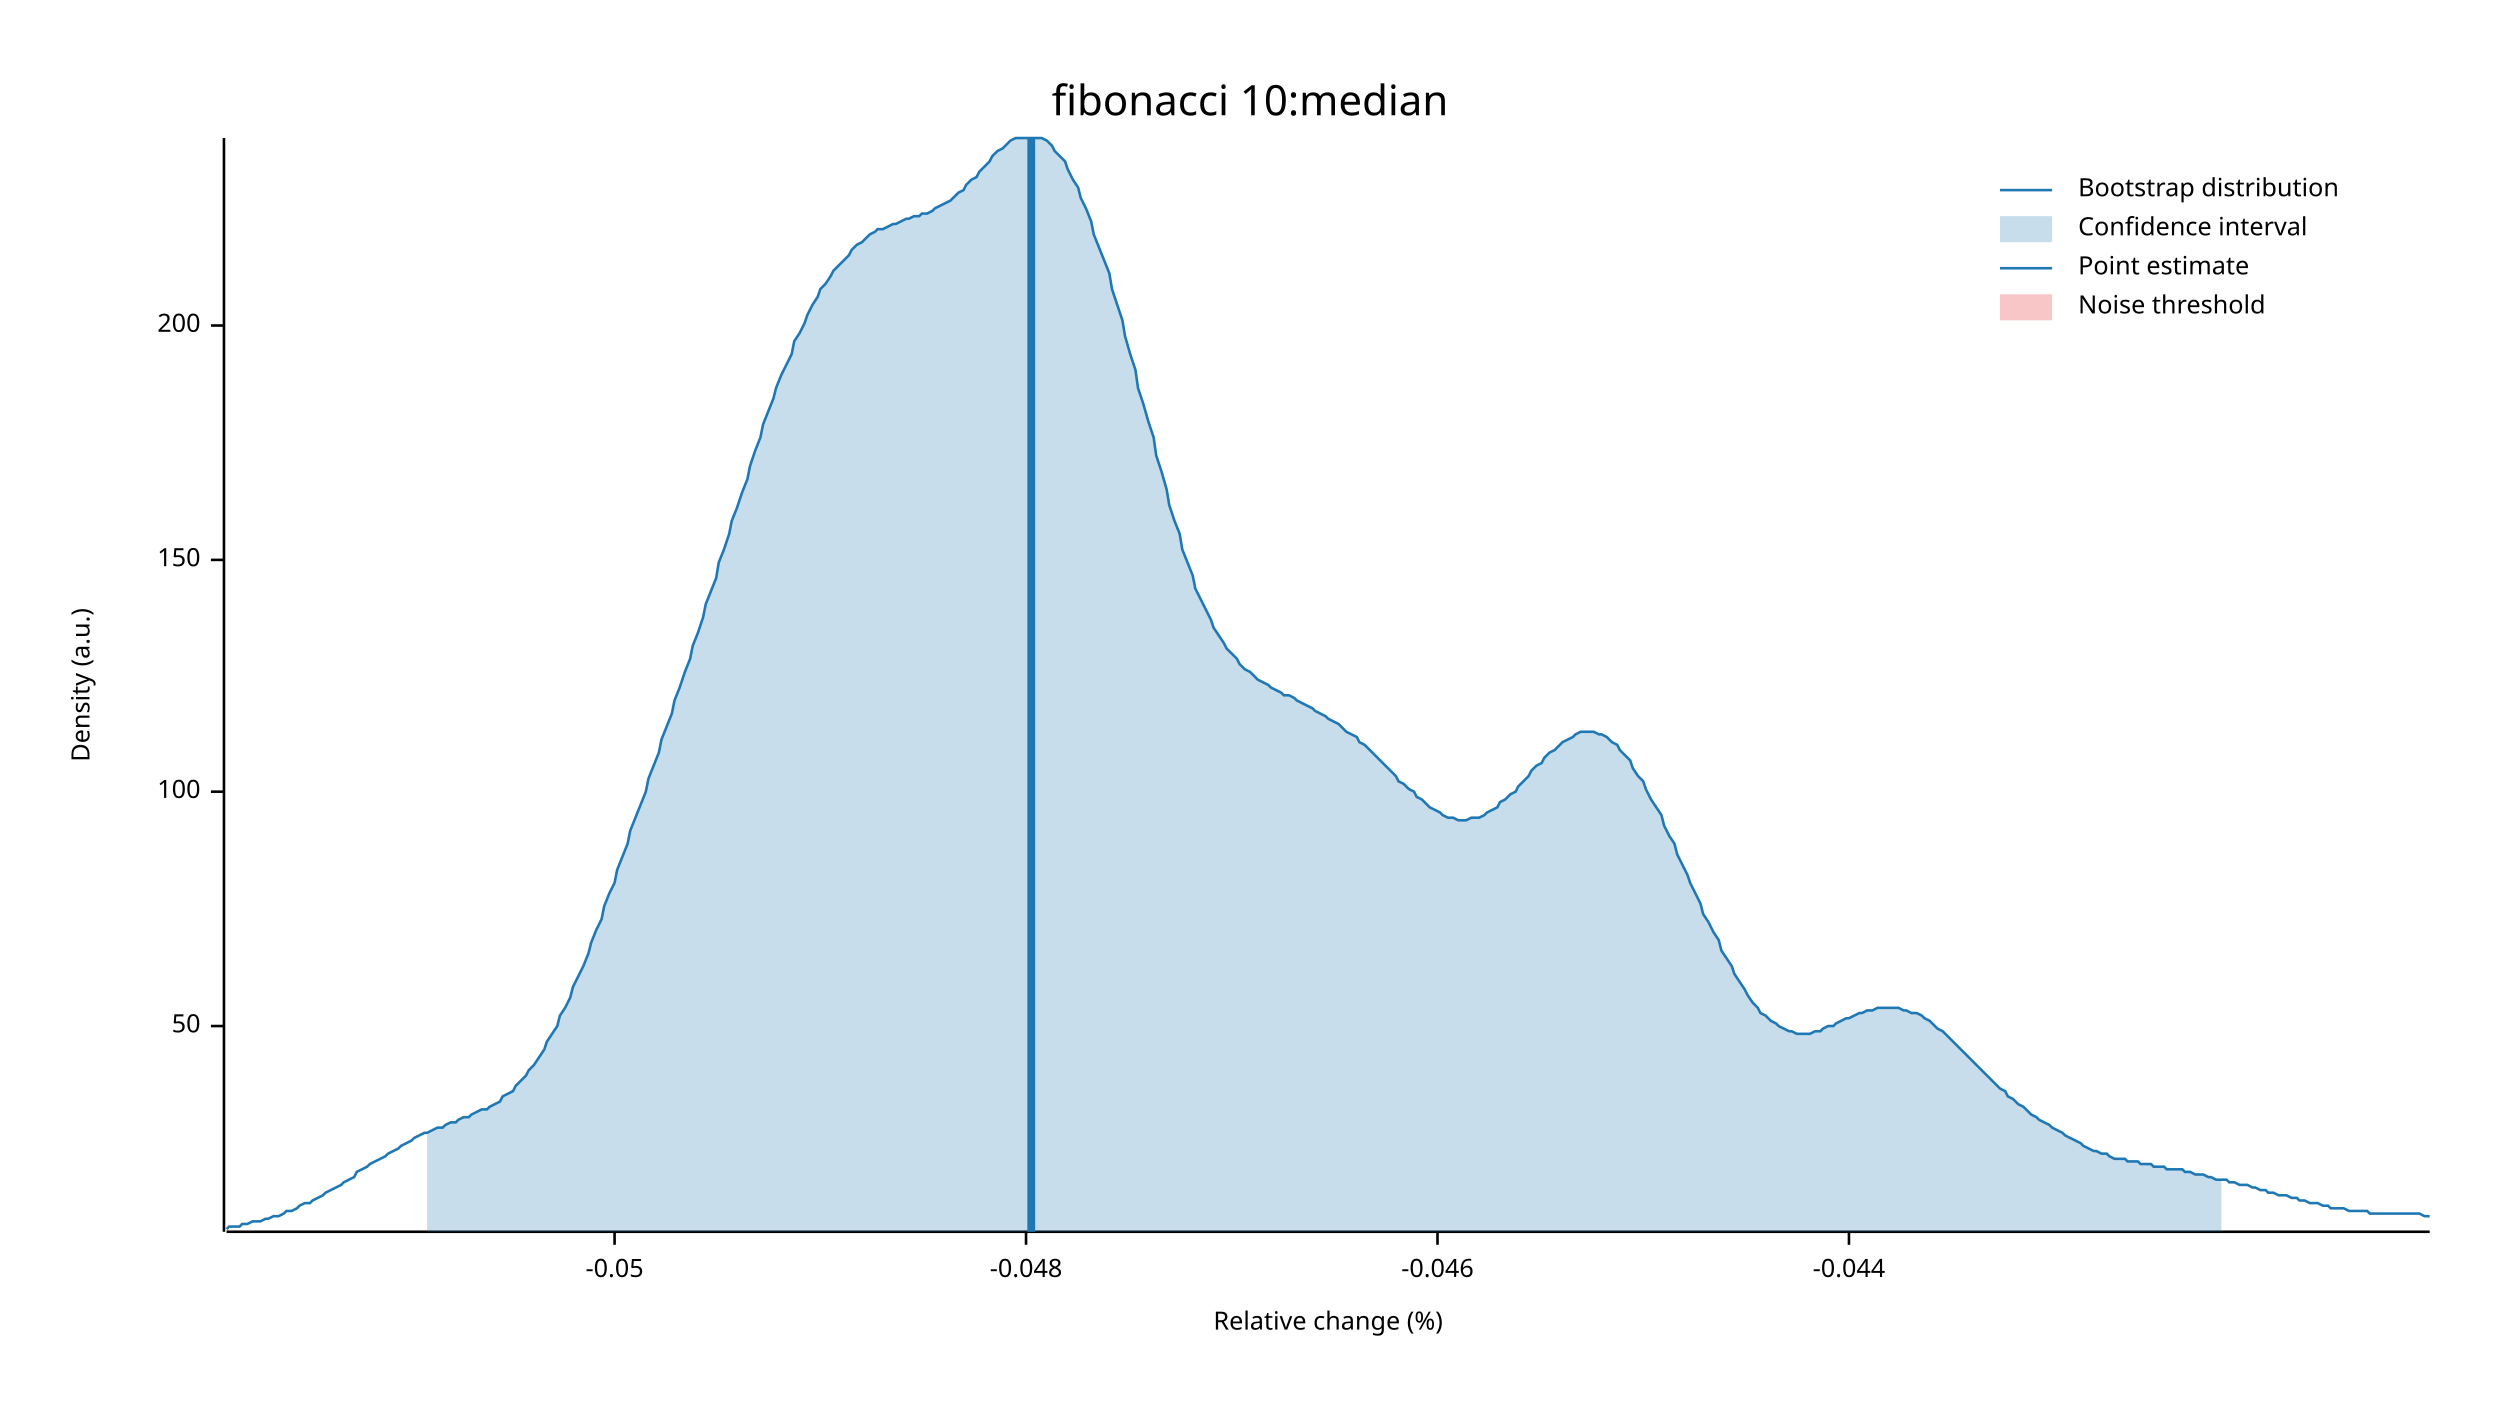
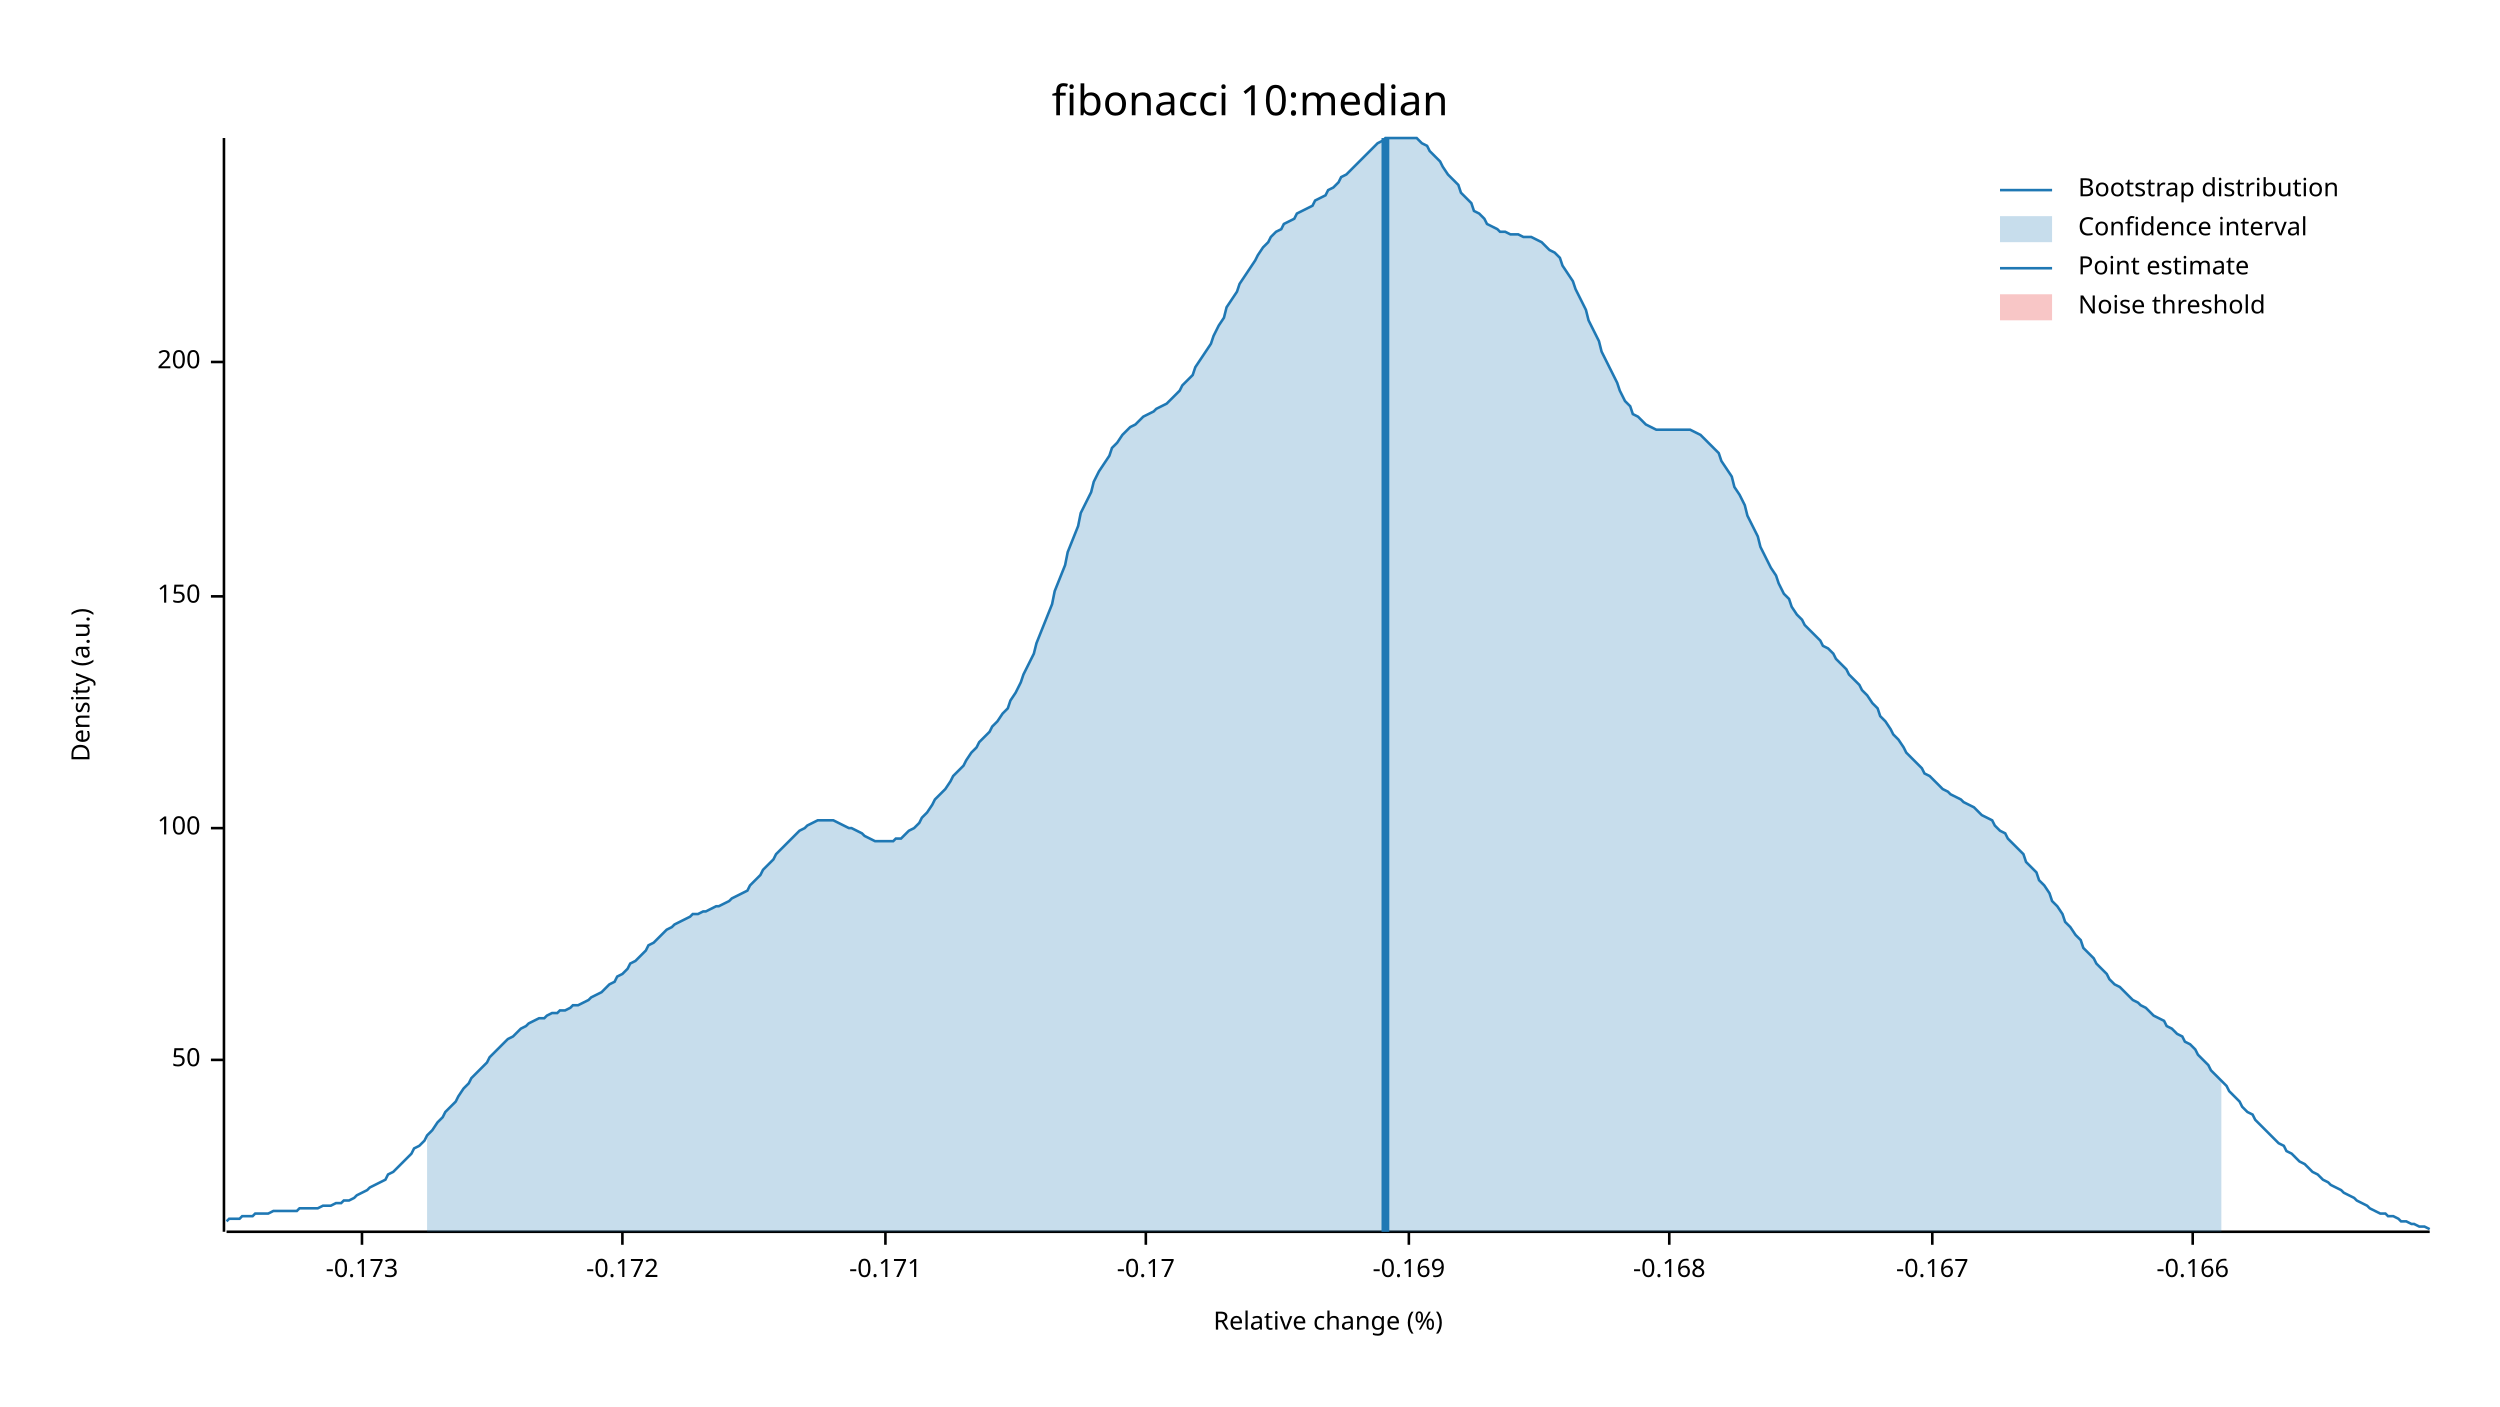
<svg xmlns="http://www.w3.org/2000/svg" width="960" height="540">
  <text x="480" y="32" dy="0.76em" text-anchor="middle" font-family="sans-serif" font-size="16.129" opacity="1" fill="#000000">
fibonacci 10:median
</text>
  <text x="27" y="263" dy="0.76em" text-anchor="middle" font-family="sans-serif" font-size="9.677" opacity="1" fill="#000000" transform="rotate(270, 27, 263)">
Density (a.u.)
</text>
  <text x="510" y="513" dy="-0.5ex" text-anchor="middle" font-family="sans-serif" font-size="9.677" opacity="1" fill="#000000">
Relative change (%)
</text>
  <polyline fill="none" opacity="1" stroke="#000000" stroke-width="1" points="86,53 86,473 " />
-   <text x="77" y="394" dy="0.5ex" text-anchor="end" font-family="sans-serif" font-size="9.677" opacity="1" fill="#000000">
+   <text x="77" y="407" dy="0.5ex" text-anchor="end" font-family="sans-serif" font-size="9.677" opacity="1" fill="#000000">
50
</text>
-   <polyline fill="none" opacity="1" stroke="#000000" stroke-width="1" points="81,394 86,394 " />
-   <text x="77" y="304" dy="0.5ex" text-anchor="end" font-family="sans-serif" font-size="9.677" opacity="1" fill="#000000">
+   <polyline fill="none" opacity="1" stroke="#000000" stroke-width="1" points="81,407 86,407 " />
+   <text x="77" y="318" dy="0.5ex" text-anchor="end" font-family="sans-serif" font-size="9.677" opacity="1" fill="#000000">
100
</text>
-   <polyline fill="none" opacity="1" stroke="#000000" stroke-width="1" points="81,304 86,304 " />
-   <text x="77" y="215" dy="0.5ex" text-anchor="end" font-family="sans-serif" font-size="9.677" opacity="1" fill="#000000">
+   <polyline fill="none" opacity="1" stroke="#000000" stroke-width="1" points="81,318 86,318 " />
+   <text x="77" y="229" dy="0.5ex" text-anchor="end" font-family="sans-serif" font-size="9.677" opacity="1" fill="#000000">
150
</text>
-   <polyline fill="none" opacity="1" stroke="#000000" stroke-width="1" points="81,215 86,215 " />
-   <text x="77" y="125" dy="0.5ex" text-anchor="end" font-family="sans-serif" font-size="9.677" opacity="1" fill="#000000">
+   <polyline fill="none" opacity="1" stroke="#000000" stroke-width="1" points="81,229 86,229 " />
+   <text x="77" y="139" dy="0.5ex" text-anchor="end" font-family="sans-serif" font-size="9.677" opacity="1" fill="#000000">
200
</text>
-   <polyline fill="none" opacity="1" stroke="#000000" stroke-width="1" points="81,125 86,125 " />
+   <polyline fill="none" opacity="1" stroke="#000000" stroke-width="1" points="81,139 86,139 " />
  <polyline fill="none" opacity="1" stroke="#000000" stroke-width="1" points="87,473 933,473 " />
-   <text x="236" y="483" dy="0.76em" text-anchor="middle" font-family="sans-serif" font-size="9.677" opacity="1" fill="#000000">
- -0.05
+   <text x="139" y="483" dy="0.76em" text-anchor="middle" font-family="sans-serif" font-size="9.677" opacity="1" fill="#000000">
+ -0.173
</text>
-   <polyline fill="none" opacity="1" stroke="#000000" stroke-width="1" points="236,473 236,478 " />
-   <text x="394" y="483" dy="0.76em" text-anchor="middle" font-family="sans-serif" font-size="9.677" opacity="1" fill="#000000">
- -0.048
+   <polyline fill="none" opacity="1" stroke="#000000" stroke-width="1" points="139,473 139,478 " />
+   <text x="239" y="483" dy="0.76em" text-anchor="middle" font-family="sans-serif" font-size="9.677" opacity="1" fill="#000000">
+ -0.172
</text>
-   <polyline fill="none" opacity="1" stroke="#000000" stroke-width="1" points="394,473 394,478 " />
-   <text x="552" y="483" dy="0.76em" text-anchor="middle" font-family="sans-serif" font-size="9.677" opacity="1" fill="#000000">
- -0.046
+   <polyline fill="none" opacity="1" stroke="#000000" stroke-width="1" points="239,473 239,478 " />
+   <text x="340" y="483" dy="0.76em" text-anchor="middle" font-family="sans-serif" font-size="9.677" opacity="1" fill="#000000">
+ -0.171
</text>
-   <polyline fill="none" opacity="1" stroke="#000000" stroke-width="1" points="552,473 552,478 " />
-   <text x="710" y="483" dy="0.76em" text-anchor="middle" font-family="sans-serif" font-size="9.677" opacity="1" fill="#000000">
- -0.044
+   <polyline fill="none" opacity="1" stroke="#000000" stroke-width="1" points="340,473 340,478 " />
+   <text x="440" y="483" dy="0.76em" text-anchor="middle" font-family="sans-serif" font-size="9.677" opacity="1" fill="#000000">
+ -0.17
</text>
-   <polyline fill="none" opacity="1" stroke="#000000" stroke-width="1" points="710,473 710,478 " />
-   <polyline fill="none" opacity="1" stroke="#1F78B4" stroke-width="1" points="87,472 88,471 90,471 92,471 93,470 95,470 97,469 98,469 100,469 102,468 103,468 105,467 107,467 109,466 110,465 112,465 114,464 115,463 117,462 119,462 120,461 122,460 124,459 125,458 127,457 129,456 131,455 132,454 134,453 136,452 137,450 139,449 141,448 142,447 144,446 146,445 148,444 149,443 151,442 153,441 154,440 156,439 158,438 159,437 161,436 163,435 164,435 166,434 168,433 170,433 171,432 173,431 175,431 176,430 178,429 180,429 181,428 183,427 185,426 187,426 188,425 190,424 192,423 193,421 195,420 197,419 198,417 200,415 202,413 203,411 205,409 207,406 209,403 210,400 212,397 214,394 215,390 217,387 219,383 220,379 222,375 224,371 226,366 227,362 229,357 231,353 232,348 234,343 236,339 237,334 239,329 241,324 242,319 244,314 246,309 248,304 249,299 251,294 253,289 254,284 256,279 258,274 259,269 261,264 263,258 265,253 266,248 268,243 270,237 271,232 273,227 275,222 276,216 278,211 280,205 281,200 283,195 285,189 287,184 288,179 290,173 292,168 293,163 295,158 297,153 298,149 300,144 302,140 304,136 305,131 307,128 309,124 310,121 312,117 314,114 315,111 317,109 319,106 320,104 322,102 324,100 326,98 327,96 329,94 331,93 332,92 334,90 336,89 337,88 339,88 341,87 343,86 344,86 346,85 348,84 349,84 351,83 353,83 354,82 356,82 358,81 359,80 361,79 363,78 365,77 366,76 368,74 370,73 371,71 373,69 375,68 376,66 378,64 380,62 381,60 383,58 385,57 387,55 388,54 390,53 392,53 393,53 395,53 397,53 398,53 400,53 402,54 404,56 405,58 407,60 409,62 410,65 412,69 414,72 415,76 417,80 419,85 420,90 422,95 424,100 426,105 427,111 429,117 431,123 432,129 434,136 436,142 437,149 439,155 441,162 443,168 444,175 446,181 448,188 449,194 451,200 453,205 454,211 456,216 458,221 459,226 461,230 463,234 465,238 466,241 468,244 470,247 471,249 473,251 475,253 476,255 478,257 480,258 482,260 483,261 485,262 487,263 488,264 490,265 492,266 493,267 495,267 497,268 498,269 500,270 502,271 504,272 505,273 507,274 509,275 510,276 512,277 514,278 515,279 517,281 519,282 521,283 522,285 524,286 526,288 527,289 529,291 531,293 532,294 534,296 536,298 537,300 539,301 541,303 543,304 544,306 546,307 548,309 549,310 551,311 553,312 554,313 556,314 558,314 560,315 561,315 563,315 565,314 566,314 568,314 570,313 571,312 573,311 575,310 576,308 578,307 580,305 582,304 583,302 585,300 587,298 588,296 590,294 592,293 593,291 595,289 597,288 599,286 600,285 602,284 604,283 605,282 607,281 609,281 610,281 612,281 614,282 615,282 617,283 619,285 621,286 622,288 624,290 626,292 627,295 629,298 631,300 632,303 634,307 636,310 638,313 639,317 641,321 643,324 644,328 646,332 648,336 649,339 651,343 653,347 654,351 656,354 658,358 660,361 661,365 663,368 665,371 666,374 668,377 670,380 671,382 673,385 675,387 676,389 678,390 680,392 682,393 683,394 685,395 687,396 688,396 690,397 692,397 693,397 695,397 697,396 699,396 700,395 702,394 704,394 705,393 707,392 709,391 710,391 712,390 714,389 715,389 717,388 719,388 721,387 722,387 724,387 726,387 727,387 729,387 731,388 732,388 734,389 736,389 738,390 739,391 741,392 743,394 744,395 746,396 748,398 749,399 751,401 753,403 754,404 756,406 758,408 760,410 761,411 763,413 765,415 766,416 768,418 770,419 771,421 773,422 775,424 777,425 778,426 780,428 782,429 783,430 785,431 787,432 788,433 790,434 792,435 793,436 795,437 797,438 799,439 800,440 802,441 804,442 805,442 807,443 809,443 810,444 812,445 814,445 816,445 817,446 819,446 821,446 822,447 824,447 826,447 827,448 829,448 831,448 832,449 834,449 836,449 838,449 839,450 841,450 843,451 844,451 846,451 848,452 849,452 851,453 853,453 855,453 856,454 858,454 860,455 861,455 863,455 865,456 866,456 868,457 870,457 871,458 873,458 875,459 877,459 878,459 880,460 882,460 883,461 885,461 887,462 888,462 890,462 892,463 894,463 895,464 897,464 899,464 900,464 902,465 904,465 905,465 907,465 909,465 910,466 912,466 914,466 916,466 917,466 919,466 921,466 922,466 924,466 926,466 927,466 929,466 931,467 933,467 " />
-   <polygon opacity="0.25" fill="#1F78B4" points="164,435 166,434 168,433 170,433 171,432 173,431 175,431 176,430 178,429 180,429 181,428 183,427 185,426 187,426 188,425 190,424 192,423 193,421 195,420 197,419 198,417 200,415 202,413 203,411 205,409 207,406 209,403 210,400 212,397 214,394 215,390 217,387 219,383 220,379 222,375 224,371 226,366 227,362 229,357 231,353 232,348 234,343 236,339 237,334 239,329 241,324 242,319 244,314 246,309 248,304 249,299 251,294 253,289 254,284 256,279 258,274 259,269 261,264 263,258 265,253 266,248 268,243 270,237 271,232 273,227 275,222 276,216 278,211 280,205 281,200 283,195 285,189 287,184 288,179 290,173 292,168 293,163 295,158 297,153 298,149 300,144 302,140 304,136 305,131 307,128 309,124 310,121 312,117 314,114 315,111 317,109 319,106 320,104 322,102 324,100 326,98 327,96 329,94 331,93 332,92 334,90 336,89 337,88 339,88 341,87 343,86 344,86 346,85 348,84 349,84 351,83 353,83 354,82 356,82 358,81 359,80 361,79 363,78 365,77 366,76 368,74 370,73 371,71 373,69 375,68 376,66 378,64 380,62 381,60 383,58 385,57 387,55 388,54 390,53 392,53 393,53 395,53 397,53 398,53 400,53 402,54 404,56 405,58 407,60 409,62 410,65 412,69 414,72 415,76 417,80 419,85 420,90 422,95 424,100 426,105 427,111 429,117 431,123 432,129 434,136 436,142 437,149 439,155 441,162 443,168 444,175 446,181 448,188 449,194 451,200 453,205 454,211 456,216 458,221 459,226 461,230 463,234 465,238 466,241 468,244 470,247 471,249 473,251 475,253 476,255 478,257 480,258 482,260 483,261 485,262 487,263 488,264 490,265 492,266 493,267 495,267 497,268 498,269 500,270 502,271 504,272 505,273 507,274 509,275 510,276 512,277 514,278 515,279 517,281 519,282 521,283 522,285 524,286 526,288 527,289 529,291 531,293 532,294 534,296 536,298 537,300 539,301 541,303 543,304 544,306 546,307 548,309 549,310 551,311 553,312 554,313 556,314 558,314 560,315 561,315 563,315 565,314 566,314 568,314 570,313 571,312 573,311 575,310 576,308 578,307 580,305 582,304 583,302 585,300 587,298 588,296 590,294 592,293 593,291 595,289 597,288 599,286 600,285 602,284 604,283 605,282 607,281 609,281 610,281 612,281 614,282 615,282 617,283 619,285 621,286 622,288 624,290 626,292 627,295 629,298 631,300 632,303 634,307 636,310 638,313 639,317 641,321 643,324 644,328 646,332 648,336 649,339 651,343 653,347 654,351 656,354 658,358 660,361 661,365 663,368 665,371 666,374 668,377 670,380 671,382 673,385 675,387 676,389 678,390 680,392 682,393 683,394 685,395 687,396 688,396 690,397 692,397 693,397 695,397 697,396 699,396 700,395 702,394 704,394 705,393 707,392 709,391 710,391 712,390 714,389 715,389 717,388 719,388 721,387 722,387 724,387 726,387 727,387 729,387 731,388 732,388 734,389 736,389 738,390 739,391 741,392 743,394 744,395 746,396 748,398 749,399 751,401 753,403 754,404 756,406 758,408 760,410 761,411 763,413 765,415 766,416 768,418 770,419 771,421 773,422 775,424 777,425 778,426 780,428 782,429 783,430 785,431 787,432 788,433 790,434 792,435 793,436 795,437 797,438 799,439 800,440 802,441 804,442 805,442 807,443 809,443 810,444 812,445 814,445 816,445 817,446 819,446 821,446 822,447 824,447 826,447 827,448 829,448 831,448 832,449 834,449 836,449 838,449 839,450 841,450 843,451 844,451 846,451 848,452 849,452 851,453 853,453 853,473 164,473 " />
-   <polyline fill="none" opacity="1" stroke="#1F78B4" stroke-width="3" points="396,473 396,53 " />
+   <polyline fill="none" opacity="1" stroke="#000000" stroke-width="1" points="440,473 440,478 " />
+   <text x="541" y="483" dy="0.76em" text-anchor="middle" font-family="sans-serif" font-size="9.677" opacity="1" fill="#000000">
+ -0.169
+ </text>
+   <polyline fill="none" opacity="1" stroke="#000000" stroke-width="1" points="541,473 541,478 " />
+   <text x="641" y="483" dy="0.76em" text-anchor="middle" font-family="sans-serif" font-size="9.677" opacity="1" fill="#000000">
+ -0.168
+ </text>
+   <polyline fill="none" opacity="1" stroke="#000000" stroke-width="1" points="641,473 641,478 " />
+   <text x="742" y="483" dy="0.76em" text-anchor="middle" font-family="sans-serif" font-size="9.677" opacity="1" fill="#000000">
+ -0.167
+ </text>
+   <polyline fill="none" opacity="1" stroke="#000000" stroke-width="1" points="742,473 742,478 " />
+   <text x="842" y="483" dy="0.76em" text-anchor="middle" font-family="sans-serif" font-size="9.677" opacity="1" fill="#000000">
+ -0.166
+ </text>
+   <polyline fill="none" opacity="1" stroke="#000000" stroke-width="1" points="842,473 842,478 " />
+   <polyline fill="none" opacity="1" stroke="#1F78B4" stroke-width="1" points="87,469 88,468 90,468 92,468 93,467 95,467 97,467 98,466 100,466 102,466 103,466 105,465 107,465 109,465 110,465 112,465 114,465 115,464 117,464 119,464 120,464 122,464 124,463 125,463 127,463 129,462 131,462 132,461 134,461 136,460 137,459 139,458 141,457 142,456 144,455 146,454 148,453 149,451 151,450 153,448 154,447 156,445 158,443 159,441 161,440 163,438 164,436 166,434 168,431 170,429 171,427 173,425 175,423 176,421 178,418 180,416 181,414 183,412 185,410 187,408 188,406 190,404 192,402 193,401 195,399 197,398 198,397 200,395 202,394 203,393 205,392 207,391 209,391 210,390 212,389 214,389 215,388 217,388 219,387 220,386 222,386 224,385 226,384 227,383 229,382 231,381 232,380 234,378 236,377 237,375 239,374 241,372 242,370 244,369 246,367 248,365 249,363 251,362 253,360 254,359 256,357 258,356 259,355 261,354 263,353 265,352 266,351 268,351 270,350 271,350 273,349 275,348 276,348 278,347 280,346 281,345 283,344 285,343 287,342 288,340 290,338 292,336 293,334 295,332 297,330 298,328 300,326 302,324 304,322 305,321 307,319 309,318 310,317 312,316 314,315 315,315 317,315 319,315 320,315 322,316 324,317 326,318 327,318 329,319 331,320 332,321 334,322 336,323 337,323 339,323 341,323 343,323 344,322 346,322 348,320 349,319 351,318 353,316 354,314 356,312 358,309 359,307 361,305 363,303 365,300 366,298 368,296 370,294 371,292 373,289 375,287 376,285 378,283 380,281 381,279 383,277 385,274 387,272 388,269 390,266 392,262 393,259 395,255 397,251 398,247 400,242 402,237 404,232 405,227 407,222 409,217 410,212 412,207 414,202 415,197 417,193 419,189 420,185 422,181 424,178 426,175 427,172 429,170 431,167 432,166 434,164 436,163 437,162 439,160 441,159 443,158 444,157 446,156 448,155 449,154 451,152 453,150 454,148 456,146 458,144 459,141 461,138 463,135 465,132 466,129 468,125 470,122 471,118 473,115 475,112 476,109 478,106 480,103 482,100 483,98 485,95 487,93 488,91 490,89 492,88 493,86 495,85 497,84 498,82 500,81 502,80 504,79 505,77 507,76 509,75 510,73 512,72 514,70 515,68 517,67 519,65 521,63 522,62 524,60 526,58 527,57 529,55 531,54 532,53 534,53 536,53 537,53 539,53 541,53 543,53 544,53 546,55 548,56 549,58 551,60 553,62 554,64 556,67 558,69 560,71 561,74 563,76 565,78 566,81 568,82 570,84 571,86 573,87 575,88 576,89 578,89 580,90 582,90 583,90 585,91 587,91 588,91 590,92 592,93 593,94 595,96 597,97 599,99 600,102 602,105 604,108 605,111 607,115 609,119 610,123 612,127 614,131 615,135 617,139 619,143 621,147 622,150 624,154 626,156 627,159 629,160 631,162 632,163 634,164 636,165 638,165 639,165 641,165 643,165 644,165 646,165 648,165 649,165 651,166 653,167 654,168 656,170 658,172 660,174 661,177 663,180 665,183 666,187 668,190 670,194 671,198 673,202 675,206 676,210 678,214 680,218 682,221 683,224 685,228 687,230 688,233 690,236 692,238 693,240 695,242 697,244 699,246 700,248 702,249 704,251 705,253 707,255 709,257 710,259 712,261 714,263 715,265 717,267 719,270 721,272 722,275 724,277 726,280 727,282 729,284 731,287 732,289 734,291 736,293 738,295 739,297 741,298 743,300 744,301 746,303 748,304 749,305 751,306 753,307 754,308 756,309 758,310 760,312 761,313 763,314 765,315 766,317 768,319 770,320 771,322 773,324 775,326 777,328 778,331 780,333 782,335 783,338 785,340 787,343 788,346 790,348 792,351 793,354 795,356 797,359 799,361 800,364 802,366 804,368 805,370 807,372 809,374 810,376 812,378 814,379 816,381 817,382 819,384 821,385 822,386 824,387 826,389 827,390 829,391 831,392 832,394 834,395 836,397 838,398 839,400 841,401 843,403 844,405 846,407 848,409 849,411 851,413 853,415 855,417 856,419 858,421 860,423 861,425 863,427 865,428 866,430 868,432 870,434 871,435 873,437 875,439 877,440 878,442 880,443 882,445 883,446 885,447 887,449 888,450 890,451 892,453 894,454 895,455 897,456 899,457 900,458 902,459 904,460 905,461 907,462 909,463 910,464 912,465 914,466 916,466 917,467 919,467 921,468 922,469 924,469 926,470 927,470 929,471 931,471 933,472 " />
+   <polygon opacity="0.25" fill="#1F78B4" points="164,436 166,434 168,431 170,429 171,427 173,425 175,423 176,421 178,418 180,416 181,414 183,412 185,410 187,408 188,406 190,404 192,402 193,401 195,399 197,398 198,397 200,395 202,394 203,393 205,392 207,391 209,391 210,390 212,389 214,389 215,388 217,388 219,387 220,386 222,386 224,385 226,384 227,383 229,382 231,381 232,380 234,378 236,377 237,375 239,374 241,372 242,370 244,369 246,367 248,365 249,363 251,362 253,360 254,359 256,357 258,356 259,355 261,354 263,353 265,352 266,351 268,351 270,350 271,350 273,349 275,348 276,348 278,347 280,346 281,345 283,344 285,343 287,342 288,340 290,338 292,336 293,334 295,332 297,330 298,328 300,326 302,324 304,322 305,321 307,319 309,318 310,317 312,316 314,315 315,315 317,315 319,315 320,315 322,316 324,317 326,318 327,318 329,319 331,320 332,321 334,322 336,323 337,323 339,323 341,323 343,323 344,322 346,322 348,320 349,319 351,318 353,316 354,314 356,312 358,309 359,307 361,305 363,303 365,300 366,298 368,296 370,294 371,292 373,289 375,287 376,285 378,283 380,281 381,279 383,277 385,274 387,272 388,269 390,266 392,262 393,259 395,255 397,251 398,247 400,242 402,237 404,232 405,227 407,222 409,217 410,212 412,207 414,202 415,197 417,193 419,189 420,185 422,181 424,178 426,175 427,172 429,170 431,167 432,166 434,164 436,163 437,162 439,160 441,159 443,158 444,157 446,156 448,155 449,154 451,152 453,150 454,148 456,146 458,144 459,141 461,138 463,135 465,132 466,129 468,125 470,122 471,118 473,115 475,112 476,109 478,106 480,103 482,100 483,98 485,95 487,93 488,91 490,89 492,88 493,86 495,85 497,84 498,82 500,81 502,80 504,79 505,77 507,76 509,75 510,73 512,72 514,70 515,68 517,67 519,65 521,63 522,62 524,60 526,58 527,57 529,55 531,54 532,53 534,53 536,53 537,53 539,53 541,53 543,53 544,53 546,55 548,56 549,58 551,60 553,62 554,64 556,67 558,69 560,71 561,74 563,76 565,78 566,81 568,82 570,84 571,86 573,87 575,88 576,89 578,89 580,90 582,90 583,90 585,91 587,91 588,91 590,92 592,93 593,94 595,96 597,97 599,99 600,102 602,105 604,108 605,111 607,115 609,119 610,123 612,127 614,131 615,135 617,139 619,143 621,147 622,150 624,154 626,156 627,159 629,160 631,162 632,163 634,164 636,165 638,165 639,165 641,165 643,165 644,165 646,165 648,165 649,165 651,166 653,167 654,168 656,170 658,172 660,174 661,177 663,180 665,183 666,187 668,190 670,194 671,198 673,202 675,206 676,210 678,214 680,218 682,221 683,224 685,228 687,230 688,233 690,236 692,238 693,240 695,242 697,244 699,246 700,248 702,249 704,251 705,253 707,255 709,257 710,259 712,261 714,263 715,265 717,267 719,270 721,272 722,275 724,277 726,280 727,282 729,284 731,287 732,289 734,291 736,293 738,295 739,297 741,298 743,300 744,301 746,303 748,304 749,305 751,306 753,307 754,308 756,309 758,310 760,312 761,313 763,314 765,315 766,317 768,319 770,320 771,322 773,324 775,326 777,328 778,331 780,333 782,335 783,338 785,340 787,343 788,346 790,348 792,351 793,354 795,356 797,359 799,361 800,364 802,366 804,368 805,370 807,372 809,374 810,376 812,378 814,379 816,381 817,382 819,384 821,385 822,386 824,387 826,389 827,390 829,391 831,392 832,394 834,395 836,397 838,398 839,400 841,401 843,403 844,405 846,407 848,409 849,411 851,413 853,415 853,473 164,473 " />
+   <polyline fill="none" opacity="1" stroke="#1F78B4" stroke-width="3" points="532,473 532,53 " />
  <rect x="510" y="53" width="0" height="419" opacity="0.1" fill="#E31A1C" stroke="none" />
  <text x="798" y="68" dy="0.76em" text-anchor="start" font-family="sans-serif" font-size="9.677" opacity="1" fill="#000000">
Bootstrap distribution
</text>
  <text x="798" y="83" dy="0.76em" text-anchor="start" font-family="sans-serif" font-size="9.677" opacity="1" fill="#000000">
Confidence interval
</text>
  <text x="798" y="98" dy="0.76em" text-anchor="start" font-family="sans-serif" font-size="9.677" opacity="1" fill="#000000">
Point estimate
</text>
  <text x="798" y="113" dy="0.76em" text-anchor="start" font-family="sans-serif" font-size="9.677" opacity="1" fill="#000000">
Noise threshold
</text>
  <polyline fill="none" opacity="1" stroke="#1F78B4" stroke-width="1" points="768,73 788,73 " />
  <rect x="768" y="83" width="20" height="10" opacity="0.25" fill="#1F78B4" stroke="none" />
  <polyline fill="none" opacity="1" stroke="#1F78B4" stroke-width="1" points="768,103 788,103 " />
  <rect x="768" y="113" width="20" height="10" opacity="0.25" fill="#E31A1C" stroke="none" />
</svg>
